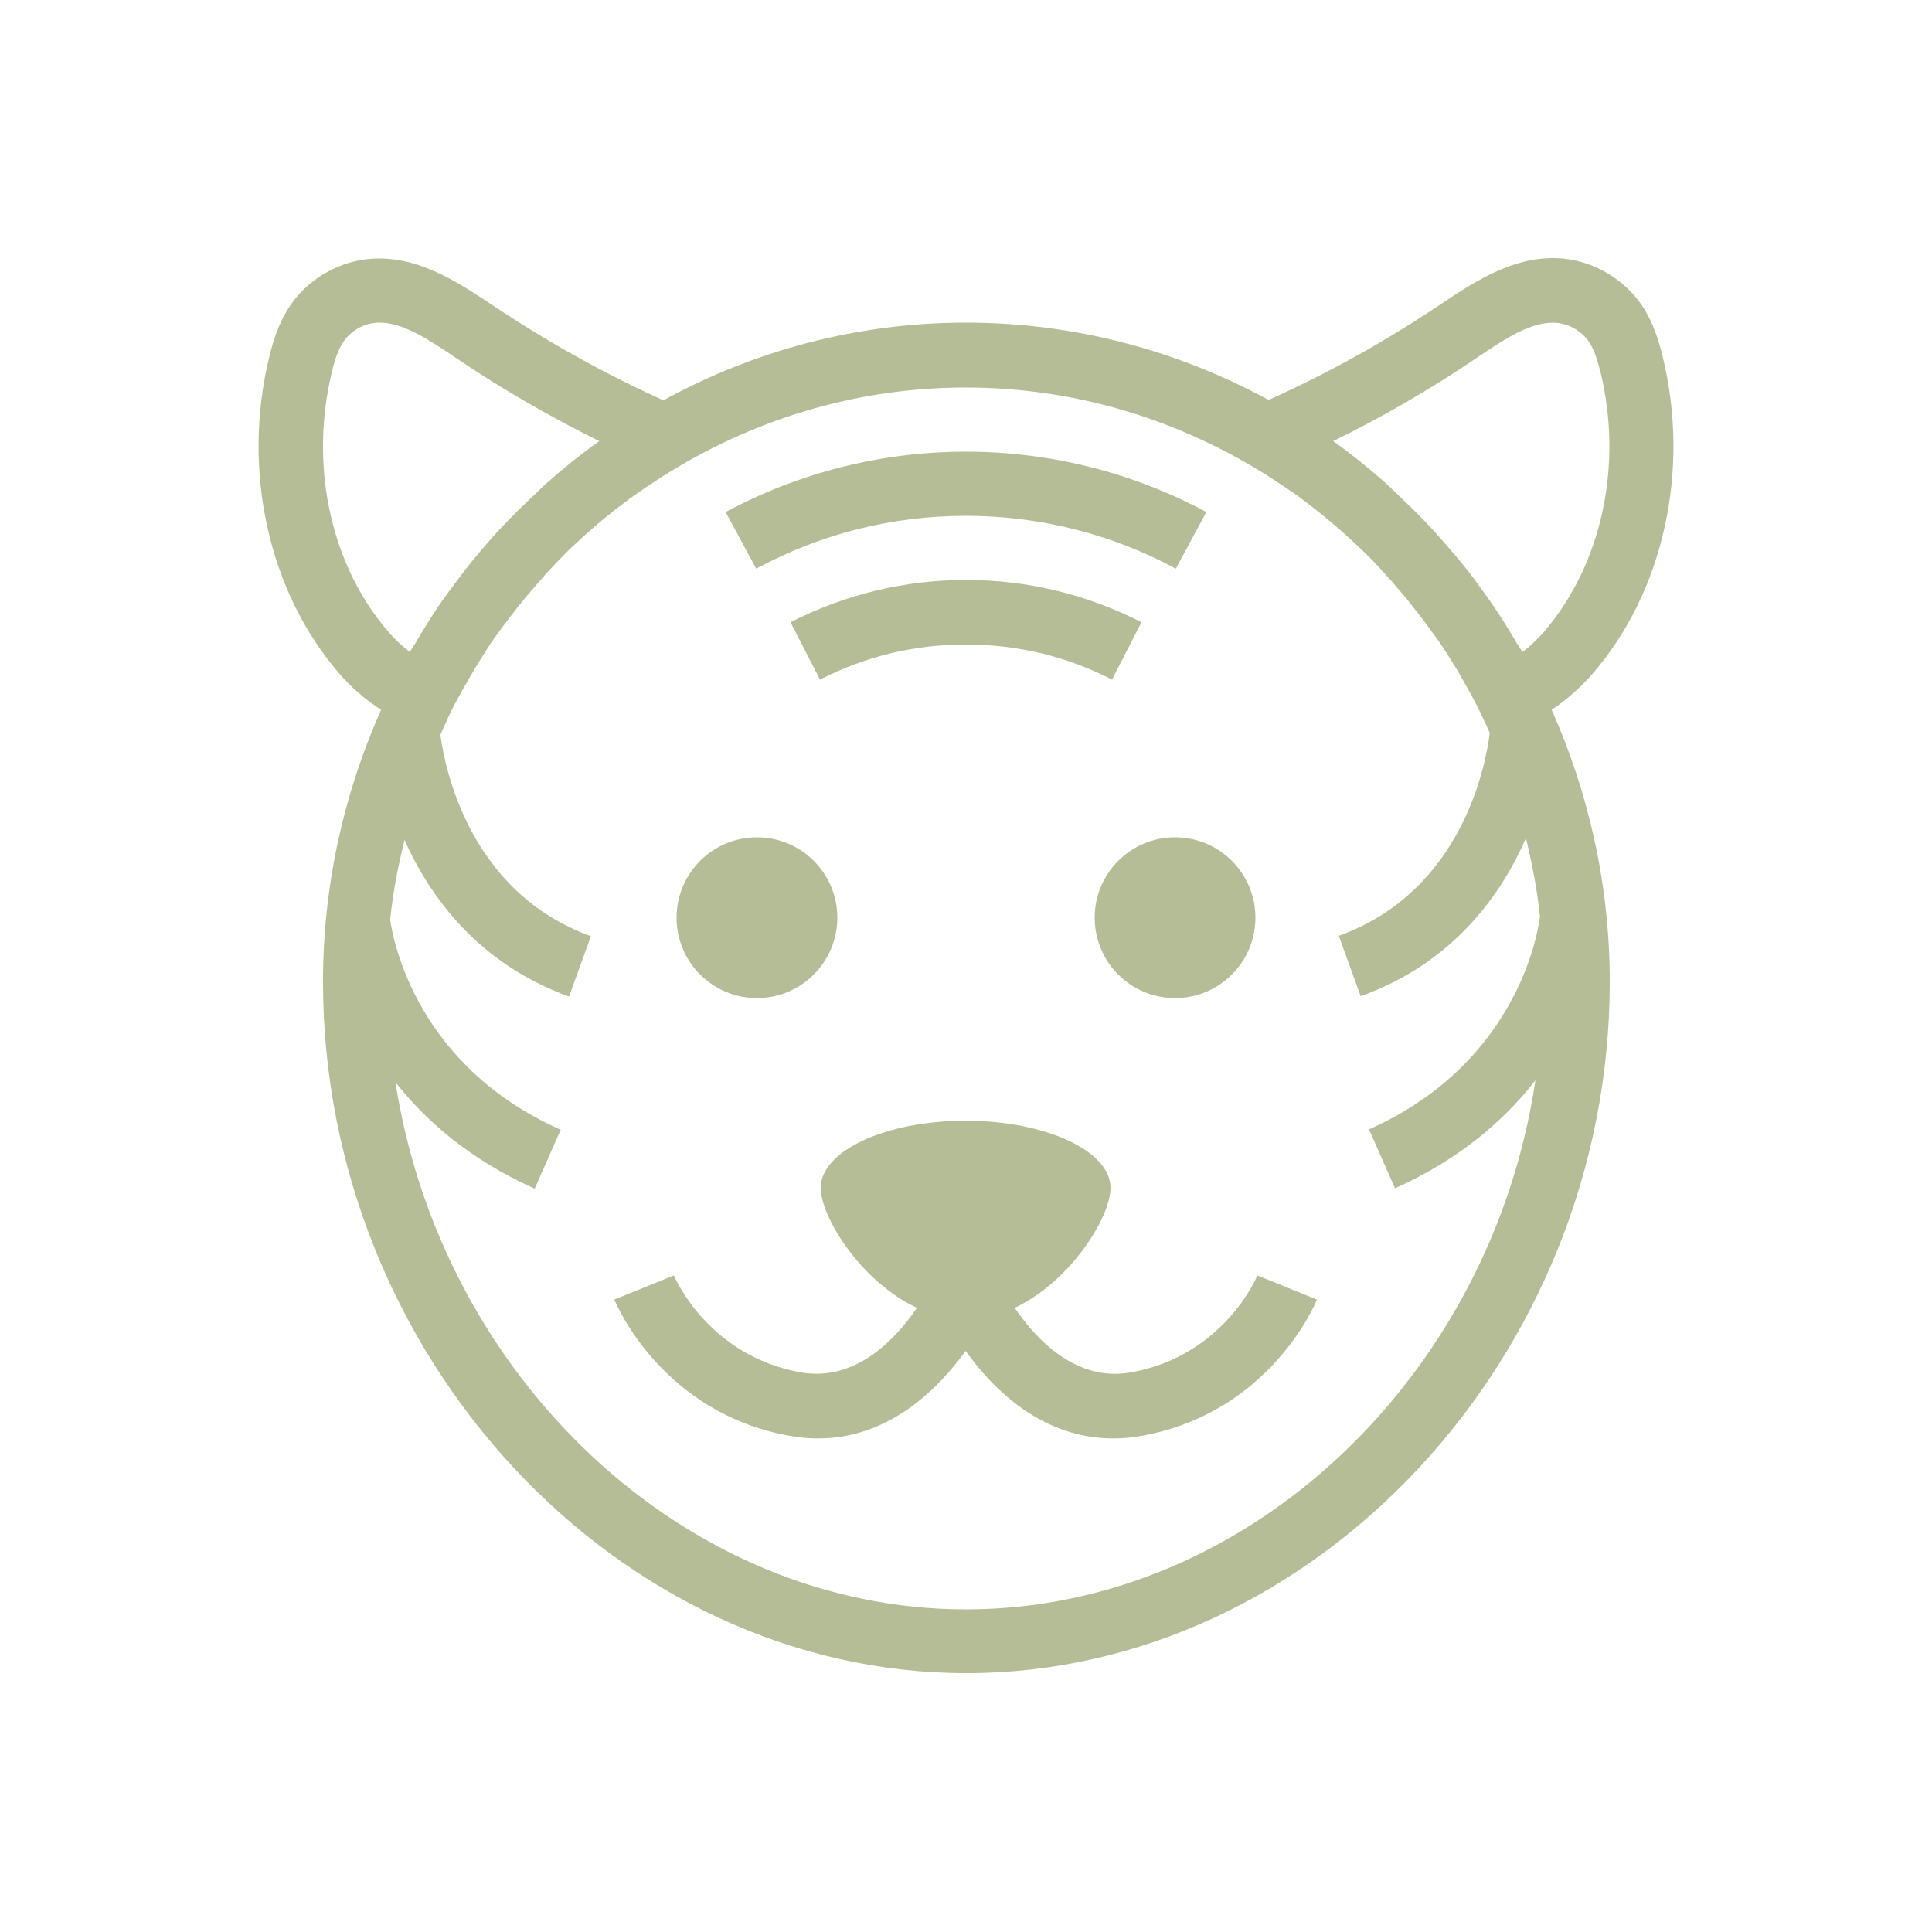
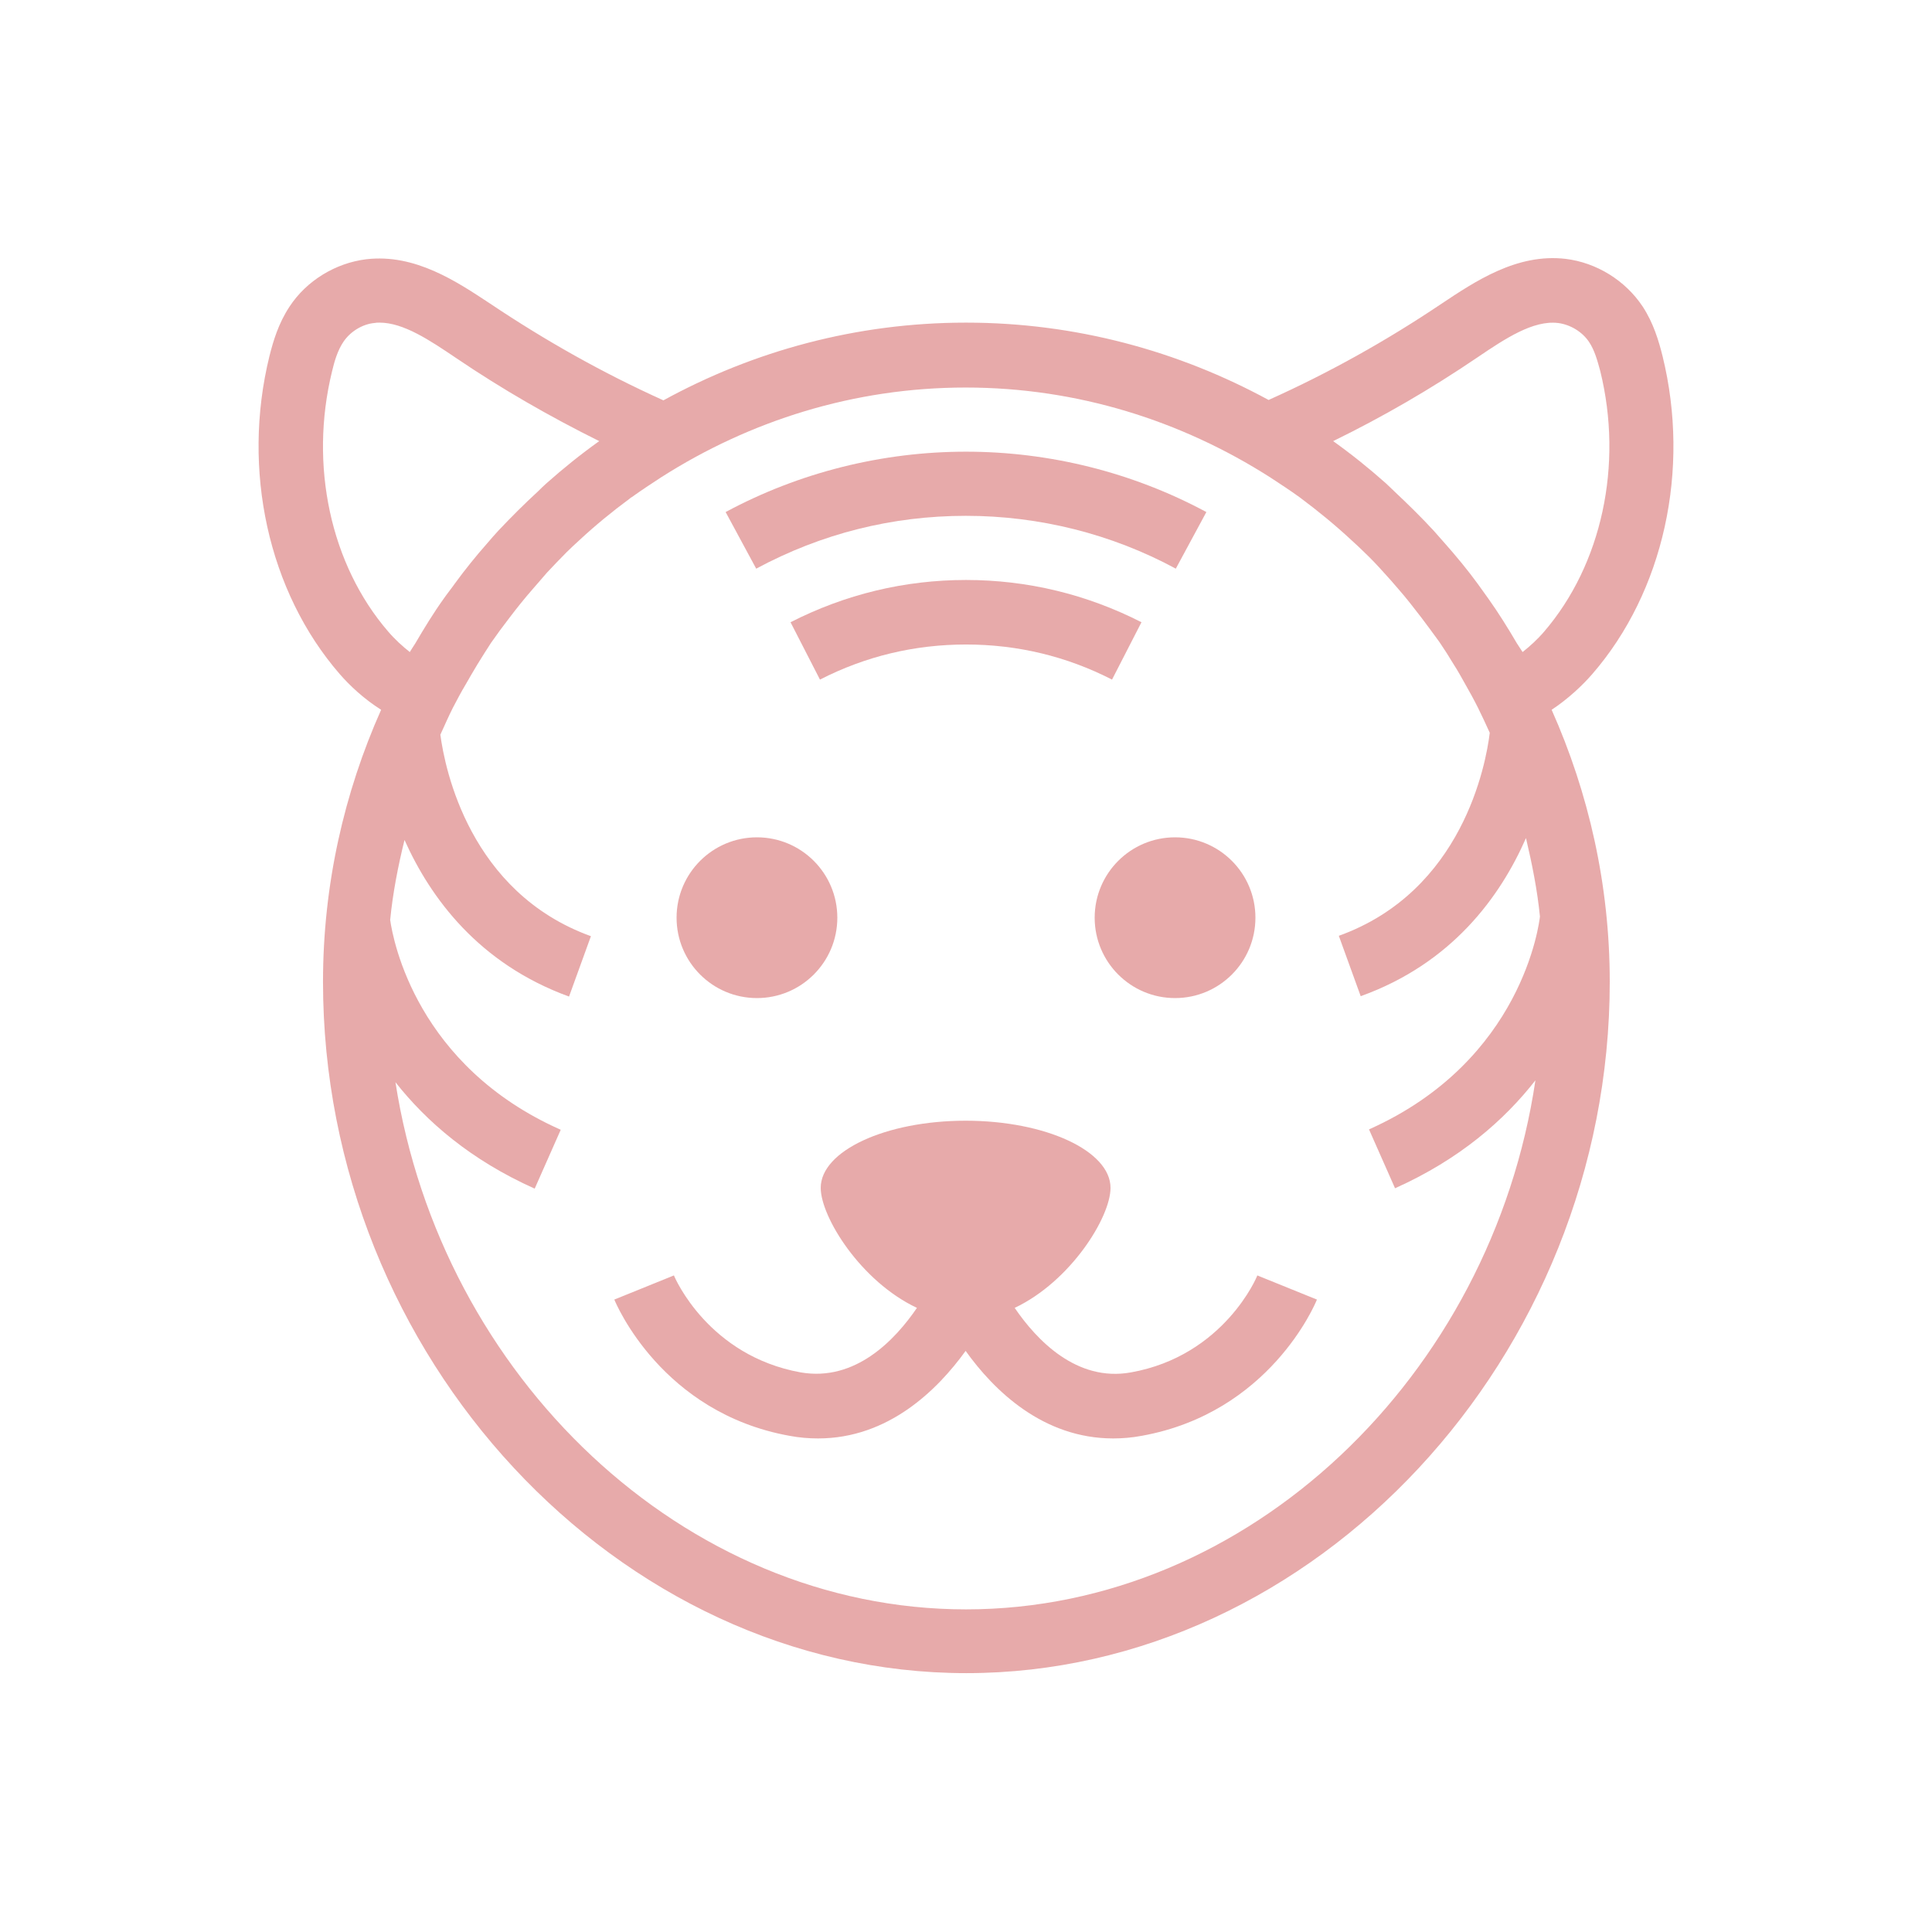
- <svg xmlns="http://www.w3.org/2000/svg" fill="rgba(106, 124, 44, .5)" version="1.1" x="0px" y="0px" viewBox="0 0 512 512" enable-background="new 0 0 512 512" xml:space="preserve">
+ <svg xmlns="http://www.w3.org/2000/svg" fill="rgba(209, 87, 87, .5)" version="1.1" x="0px" y="0px" viewBox="0 0 512 512" enable-background="new 0 0 512 512" xml:space="preserve">
  <g>
    <circle cx="200.6" cy="243.2" r="21.3" />
    <circle cx="311.4" cy="243.2" r="21.3" />
    <path d="M299.7,363.7c-14.4,2.6-25-8.6-30.8-17.1c14.8-7,25.4-24,25.4-31.8c0-9.8-17.2-17.8-38.4-17.8c-21.2,0-38.4,8-38.4,17.8   c0,7.7,10.6,24.8,25.5,31.8c-5.8,8.5-16.3,19.6-30.8,17.1c-24.4-4.4-33.3-24.9-33.6-25.7l-15.8,6.4c0.5,1.2,12.6,30,46.4,36.1   c2.6,0.5,5.2,0.7,7.6,0.7c18.6,0,31.6-12.8,39.1-23.2c7.5,10.5,20.5,23.2,39.1,23.2c2.4,0,5-0.2,7.6-0.7   c33.8-6.1,45.9-34.8,46.4-36.1l-15.8-6.4C333.2,338.2,324.4,359.3,299.7,363.7z" />
    <path d="M422,178.6c18.9-21.8,26-54.1,18.6-84.2c-1-4-2.4-8.8-5.3-13.2c-4.6-6.9-12.2-11.6-20.4-12.6c-12.9-1.5-23.9,5.9-33.2,12.1   c-14.3,9.6-29.5,18.1-45.3,25.2l-0.2,0.1C312.3,93,285,85.5,256,85.5c-29,0-56.3,7.5-80.2,20.6l-0.2-0.1   c-15.7-7.1-30.9-15.6-45.8-25.6C121,74.6,110,67.2,97.1,68.7c-8.2,1-15.9,5.7-20.4,12.6c-2.9,4.4-4.3,9.1-5.3,13.1   c-7.4,30.1-0.3,62.4,18.6,84.2c2.6,3,6.4,6.6,11,9.5c-9.8,22-15.4,46.4-15.4,72.1c0,99.3,78.1,183.2,170.5,183.2   s170.5-83.9,170.5-183.2c0-25.7-5.6-50.1-15.4-72.1C415.6,185.2,419.4,181.6,422,178.6z M391.7,94.6c7.1-4.8,14.6-9.8,21.2-9   c3.2,0.4,6.4,2.3,8.2,5c1.5,2.2,2.3,5.2,3,7.8c6.1,24.8,0.4,51.2-14.9,69c-1.8,2.1-3.8,3.9-5.7,5.4c-0.5-0.8-1-1.5-1.5-2.3   c-2.4-4.1-4.9-8.1-7.6-11.9c-0.9-1.3-1.9-2.6-2.8-3.9c-2.7-3.7-5.6-7.2-8.6-10.6c-1-1.1-2-2.3-3-3.4c-3.3-3.6-6.9-7.1-10.5-10.5   c-0.7-0.7-1.5-1.4-2.2-2.1c-4.5-4-9.1-7.7-14-11.2C366.4,110.5,379.2,103.1,391.7,94.6z M108.6,172.8c-1.9-1.5-3.9-3.3-5.7-5.4   c-15.3-17.7-21-44.1-14.9-69c0.6-2.6,1.5-5.6,3-7.8c1.8-2.7,5-4.7,8.2-5c0.5-0.1,0.9-0.1,1.4-0.1c6.3,0,13.2,4.6,20.3,9.4   c12.1,8.2,24.8,15.5,37.9,22c-4.9,3.5-9.5,7.2-14,11.2c-0.8,0.7-1.5,1.4-2.2,2.1c-3.6,3.3-7.1,6.8-10.5,10.4c-1,1.1-2,2.2-3,3.4   c-3,3.4-5.9,7-8.6,10.7c-0.9,1.3-1.9,2.5-2.8,3.8c-2.8,3.9-5.3,8-7.7,12.1C109.5,171.4,109,172.1,108.6,172.8z M256,426.5   c-74.8,0-139.1-61.7-151.2-139.7c8.2,10.4,19.9,20.6,36.9,28.2l6.9-15.6c-38.1-16.9-44.4-50-45.2-55.6c0.7-7.2,2.1-14.3,3.8-21.2   c6.9,15.4,19.7,32.8,43.6,41.5l5.8-16c-32.1-11.6-38.7-44.3-39.9-53.4c1.1-2.4,2.1-4.7,3.3-7.1c1.1-2.1,2.2-4.2,3.4-6.2   c1-1.8,2.1-3.6,3.1-5.3c1.2-1.9,2.4-3.9,3.6-5.7c1.6-2.3,3.3-4.6,5-6.8c1.9-2.5,3.9-5,6-7.4c1.3-1.5,2.6-3,3.9-4.5   c1.7-1.8,3.4-3.6,5.1-5.3c1.1-1.1,2.3-2.2,3.5-3.3c4.2-3.9,8.6-7.5,13.2-10.9c0.2-0.2,0.5-0.4,0.7-0.5c2.5-1.8,5.1-3.5,7.7-5.2   c23.5-15,51.1-23.8,80.7-23.8c29.6,0,57.2,8.8,80.7,23.8c2.6,1.7,5.2,3.4,7.7,5.2c0.1,0.1,0.3,0.2,0.4,0.3   c4.7,3.5,9.2,7.2,13.5,11.2c1.1,1,2.3,2.1,3.3,3.1c1.8,1.7,3.5,3.5,5.2,5.4c1.3,1.4,2.6,2.9,3.8,4.3c2.2,2.5,4.2,5.1,6.2,7.7   c1.6,2.1,3.2,4.3,4.8,6.5c1.3,1.9,2.5,3.8,3.7,5.8c1.1,1.7,2.1,3.5,3.1,5.3c1.2,2.1,2.3,4.1,3.4,6.3c1.1,2.2,2.1,4.4,3.1,6.6   c-1,8.3-7.2,42-40,53.8l5.8,16c24.2-8.7,37-26.4,43.8-41.9c1.6,6.8,3,13.7,3.7,20.8l0,0c-0.2,1.6-4.5,38.2-45.3,56.4l6.9,15.6   c17.2-7.7,29-18.1,37.2-28.6C395.3,364.5,331,426.5,256,426.5z" />
    <path d="M256,136.7c19.4,0,38.6,4.8,55.6,14l8.1-15c-19.5-10.5-41.5-16-63.7-16s-44.2,5.5-63.7,16l8.1,15   C217.7,141.4,236.4,136.7,256,136.7z" />
    <path d="M256,153.7c-16.3,0-32,3.8-46.5,11.2l7.8,15.2c12.1-6.2,25.1-9.3,38.7-9.3c13.6,0,26.6,3.1,38.7,9.3l7.8-15.2   C288,157.5,272.3,153.7,256,153.7z" />
  </g>
</svg>
